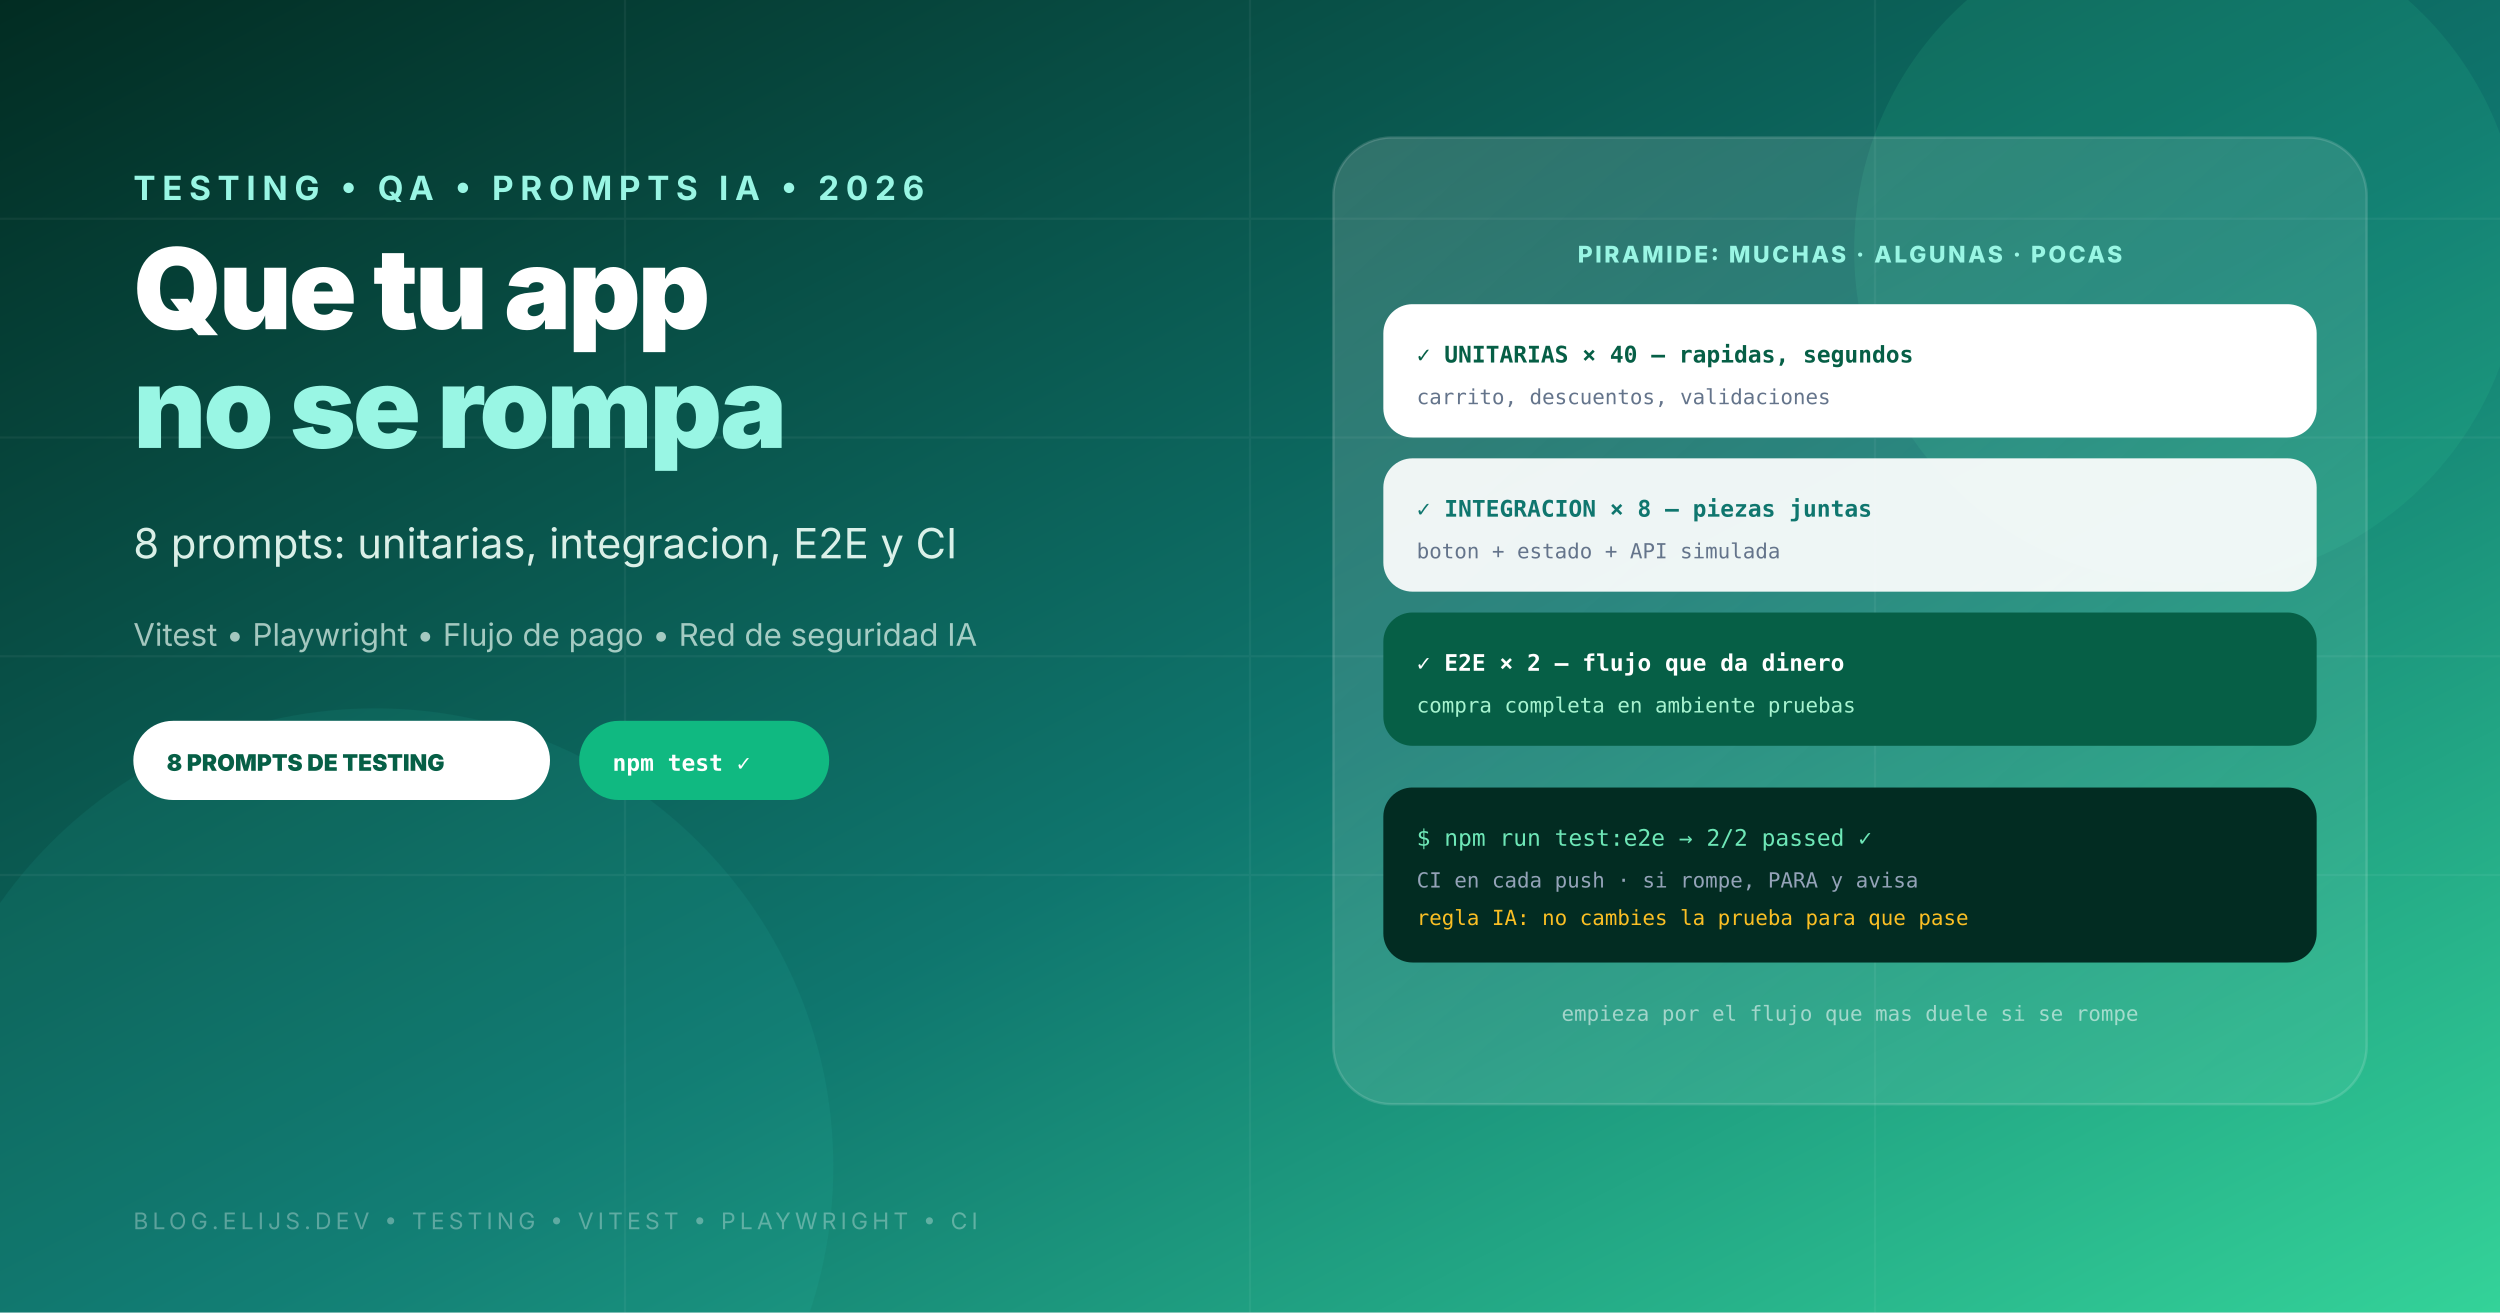
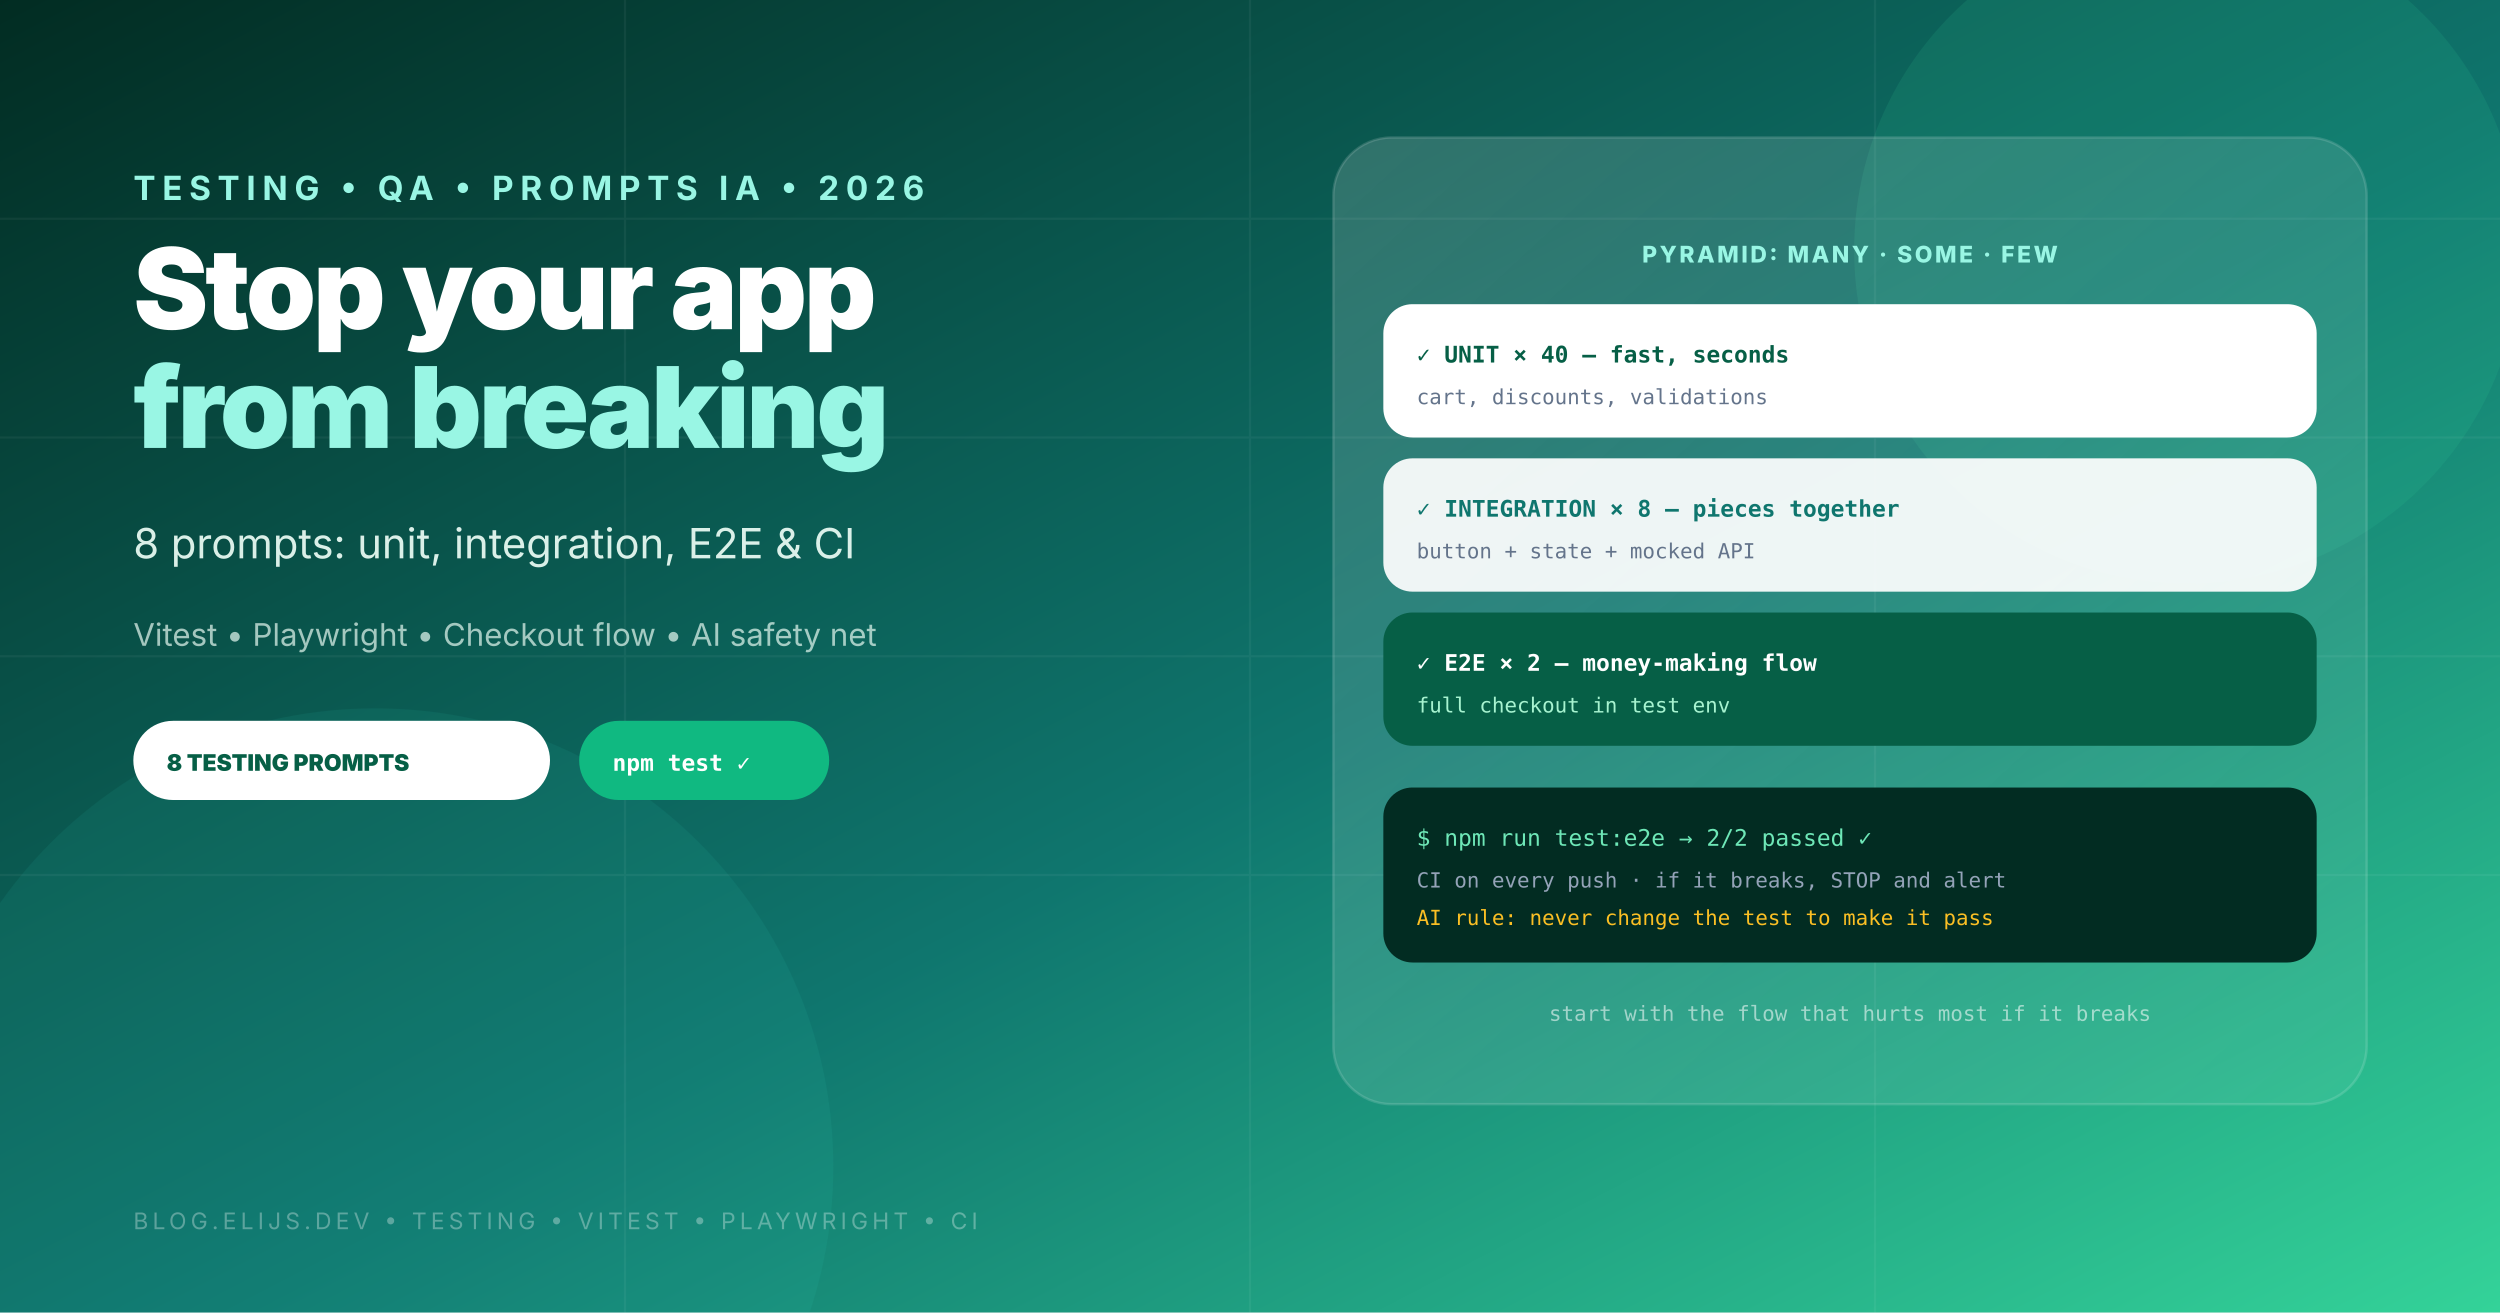
<svg xmlns="http://www.w3.org/2000/svg" width="1200" height="630">
  <defs>
    <linearGradient id="bgt1" x1="0" y1="0" x2="1" y2="1">
      <stop offset="0%" stop-color="#022c22" />
      <stop offset="55%" stop-color="#0f766e" />
      <stop offset="100%" stop-color="#34d399" />
    </linearGradient>
    <linearGradient id="glt1" x1="0" y1="0" x2="1" y2="1">
      <stop offset="0%" stop-color="#ffffff" stop-opacity="0.16" />
      <stop offset="100%" stop-color="#ffffff" stop-opacity="0.05" />
    </linearGradient>
  </defs>
  <rect width="1200" height="630" fill="url(#bgt1)" />
  <circle cx="1050" cy="120" r="160" fill="#34d399" opacity="0.12" />
  <circle cx="180" cy="560" r="220" fill="#2dd4bf" opacity="0.08" />
  <g opacity="0.05" stroke="#fff" stroke-width="1">
    <line x1="0" y1="105" x2="1200" y2="105" />
    <line x1="0" y1="210" x2="1200" y2="210" />
    <line x1="0" y1="315" x2="1200" y2="315" />
    <line x1="0" y1="420" x2="1200" y2="420" />
    <line x1="300" y1="0" x2="300" y2="630" />
    <line x1="600" y1="0" x2="600" y2="630" />
    <line x1="900" y1="0" x2="900" y2="630" />
  </g>
  <text x="64" y="96" font-family="Inter, sans-serif" font-size="16" font-weight="700" letter-spacing="3.2" fill="#99f6e4">TESTING • QA • PROMPTS IA • 2026</text>
-   <text x="64" y="158" font-family="Inter, sans-serif" font-size="54" font-weight="900" fill="#ffffff" letter-spacing="-1.5">Que tu app</text>
-   <text x="64" y="215" font-family="Inter, sans-serif" font-size="54" font-weight="900" fill="#99f6e4" letter-spacing="-1.5">no se rompa</text>
-   <text x="64" y="268" font-family="Inter, sans-serif" font-size="20" fill="#ecfdf5" opacity="0.92">8 prompts: unitarias, integracion, E2E y CI</text>
-   <text x="64" y="310" font-family="Inter, sans-serif" font-size="15" fill="#ecfdf5" opacity="0.68">Vitest • Playwright • Flujo de pago • Red de seguridad IA</text>
+   <text x="64" y="158" font-family="Inter, sans-serif" font-size="54" font-weight="900" fill="#ffffff" letter-spacing="-1.5">Stop your app</text>
+   <text x="64" y="215" font-family="Inter, sans-serif" font-size="54" font-weight="900" fill="#99f6e4" letter-spacing="-1.5">from breaking</text>
+   <text x="64" y="268" font-family="Inter, sans-serif" font-size="20" fill="#ecfdf5" opacity="0.92">8 prompts: unit, integration, E2E &amp; CI</text>
+   <text x="64" y="310" font-family="Inter, sans-serif" font-size="15" fill="#ecfdf5" opacity="0.68">Vitest • Playwright • Checkout flow • AI safety net</text>
  <g transform="translate(64, 346)">
    <rect width="200" height="38" rx="19" fill="#ffffff" />
-     <text x="16" y="24" font-family="Inter, sans-serif" font-size="11" font-weight="900" fill="#065f46">8 PROMPTS DE TESTING</text>
+     <text x="16" y="24" font-family="Inter, sans-serif" font-size="11" font-weight="900" fill="#065f46">8 TESTING PROMPTS</text>
    <rect x="214" width="120" height="38" rx="19" fill="#10b981" />
    <text x="230" y="24" font-family="monospace" font-size="11" font-weight="800" fill="#ffffff">npm test ✓</text>
  </g>
  <g transform="translate(640, 66)">
    <rect width="496" height="464" rx="28" fill="url(#glt1)" stroke="#ffffff" stroke-opacity="0.14" stroke-width="1.2" />
-     <text x="248" y="60" text-anchor="middle" font-family="Inter, sans-serif" font-size="11" font-weight="800" letter-spacing="1.2" fill="#99f6e4">PIRAMIDE: MUCHAS · ALGUNAS · POCAS</text>
+     <text x="248" y="60" text-anchor="middle" font-family="Inter, sans-serif" font-size="11" font-weight="800" letter-spacing="1.2" fill="#99f6e4">PYRAMID: MANY · SOME · FEW</text>
    <g transform="translate(24, 80)">
      <rect width="448" height="64" rx="14" fill="#ffffff" />
-       <text x="16" y="28" font-family="monospace" font-size="11" font-weight="800" fill="#065f46">✓ UNITARIAS × 40 — rapidas, segundos</text>
-       <text x="16" y="48" font-family="monospace" font-size="10" fill="#64748b">carrito, descuentos, validaciones</text>
+       <text x="16" y="28" font-family="monospace" font-size="11" font-weight="800" fill="#065f46">✓ UNIT × 40 — fast, seconds</text>
+       <text x="16" y="48" font-family="monospace" font-size="10" fill="#64748b">cart, discounts, validations</text>
      <rect y="74" width="448" height="64" rx="14" fill="#ffffff" opacity="0.92" />
-       <text x="16" y="102" font-family="monospace" font-size="11" font-weight="800" fill="#0f766e">✓ INTEGRACION × 8 — piezas juntas</text>
-       <text x="16" y="122" font-family="monospace" font-size="10" fill="#64748b">boton + estado + API simulada</text>
+       <text x="16" y="102" font-family="monospace" font-size="11" font-weight="800" fill="#0f766e">✓ INTEGRATION × 8 — pieces together</text>
+       <text x="16" y="122" font-family="monospace" font-size="10" fill="#64748b">button + state + mocked API</text>
      <rect y="148" width="448" height="64" rx="14" fill="#065f46" />
-       <text x="16" y="176" font-family="monospace" font-size="11" font-weight="800" fill="#ffffff">✓ E2E × 2 — flujo que da dinero</text>
-       <text x="16" y="196" font-family="monospace" font-size="10" fill="#a7f3d0">compra completa en ambiente pruebas</text>
+       <text x="16" y="176" font-family="monospace" font-size="11" font-weight="800" fill="#ffffff">✓ E2E × 2 — money-making flow</text>
+       <text x="16" y="196" font-family="monospace" font-size="10" fill="#a7f3d0">full checkout in test env</text>
    </g>
    <rect x="24" y="312" width="448" height="84" rx="14" fill="#022c22" />
    <text x="40" y="340" font-family="monospace" font-size="11" fill="#6ee7b7">$ npm run test:e2e  →  2/2 passed ✓</text>
-     <text x="40" y="360" font-family="monospace" font-size="10" fill="#94a3b8">CI en cada push · si rompe, PARA y avisa</text>
-     <text x="40" y="378" font-family="monospace" font-size="10" fill="#fbbf24">regla IA: no cambies la prueba para que pase</text>
-     <text x="248" y="424" text-anchor="middle" font-family="monospace" font-size="10" fill="#ffffff" opacity="0.55">empieza por el flujo que mas duele si se rompe</text>
+     <text x="40" y="360" font-family="monospace" font-size="10" fill="#94a3b8">CI on every push · if it breaks, STOP and alert</text>
+     <text x="40" y="378" font-family="monospace" font-size="10" fill="#fbbf24">AI rule: never change the test to make it pass</text>
+     <text x="248" y="424" text-anchor="middle" font-family="monospace" font-size="10" fill="#ffffff" opacity="0.55">start with the flow that hurts most if it breaks</text>
  </g>
  <text x="64" y="590" font-family="Inter, sans-serif" font-size="11" letter-spacing="2" fill="#ffffff" opacity="0.32">BLOG.ELIJS.DEV • TESTING • VITEST • PLAYWRIGHT • CI</text>
</svg>
